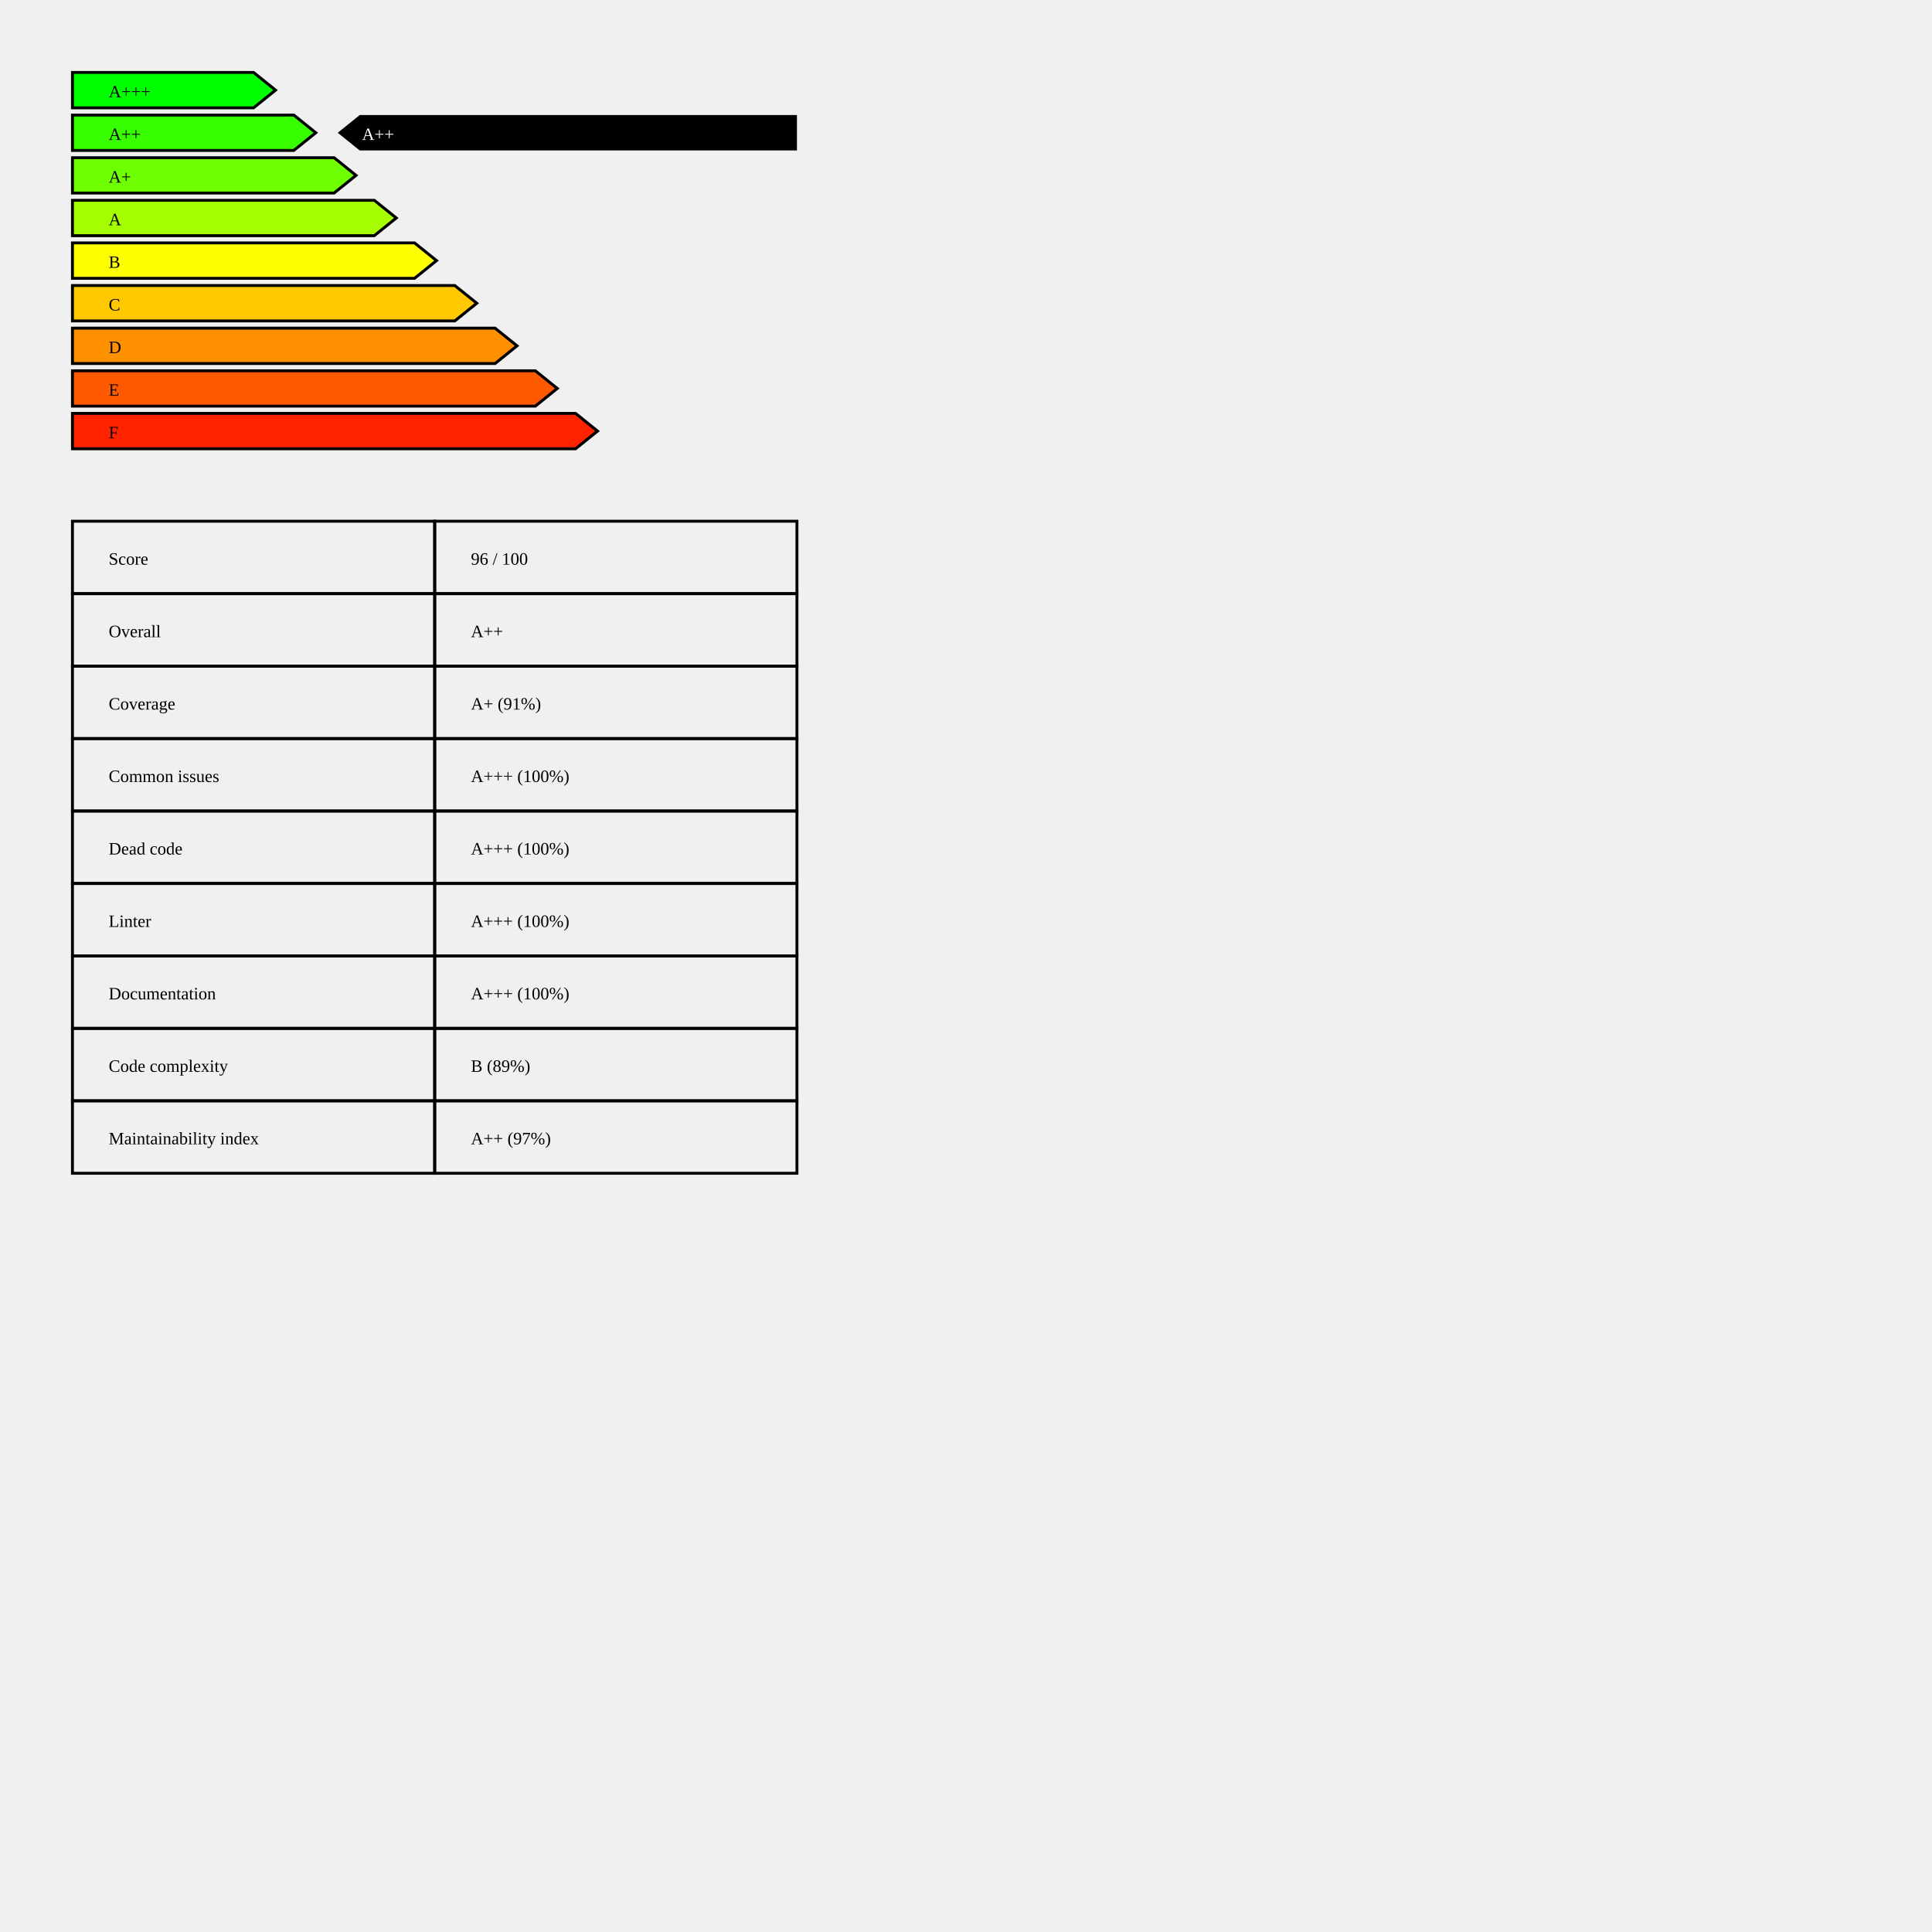
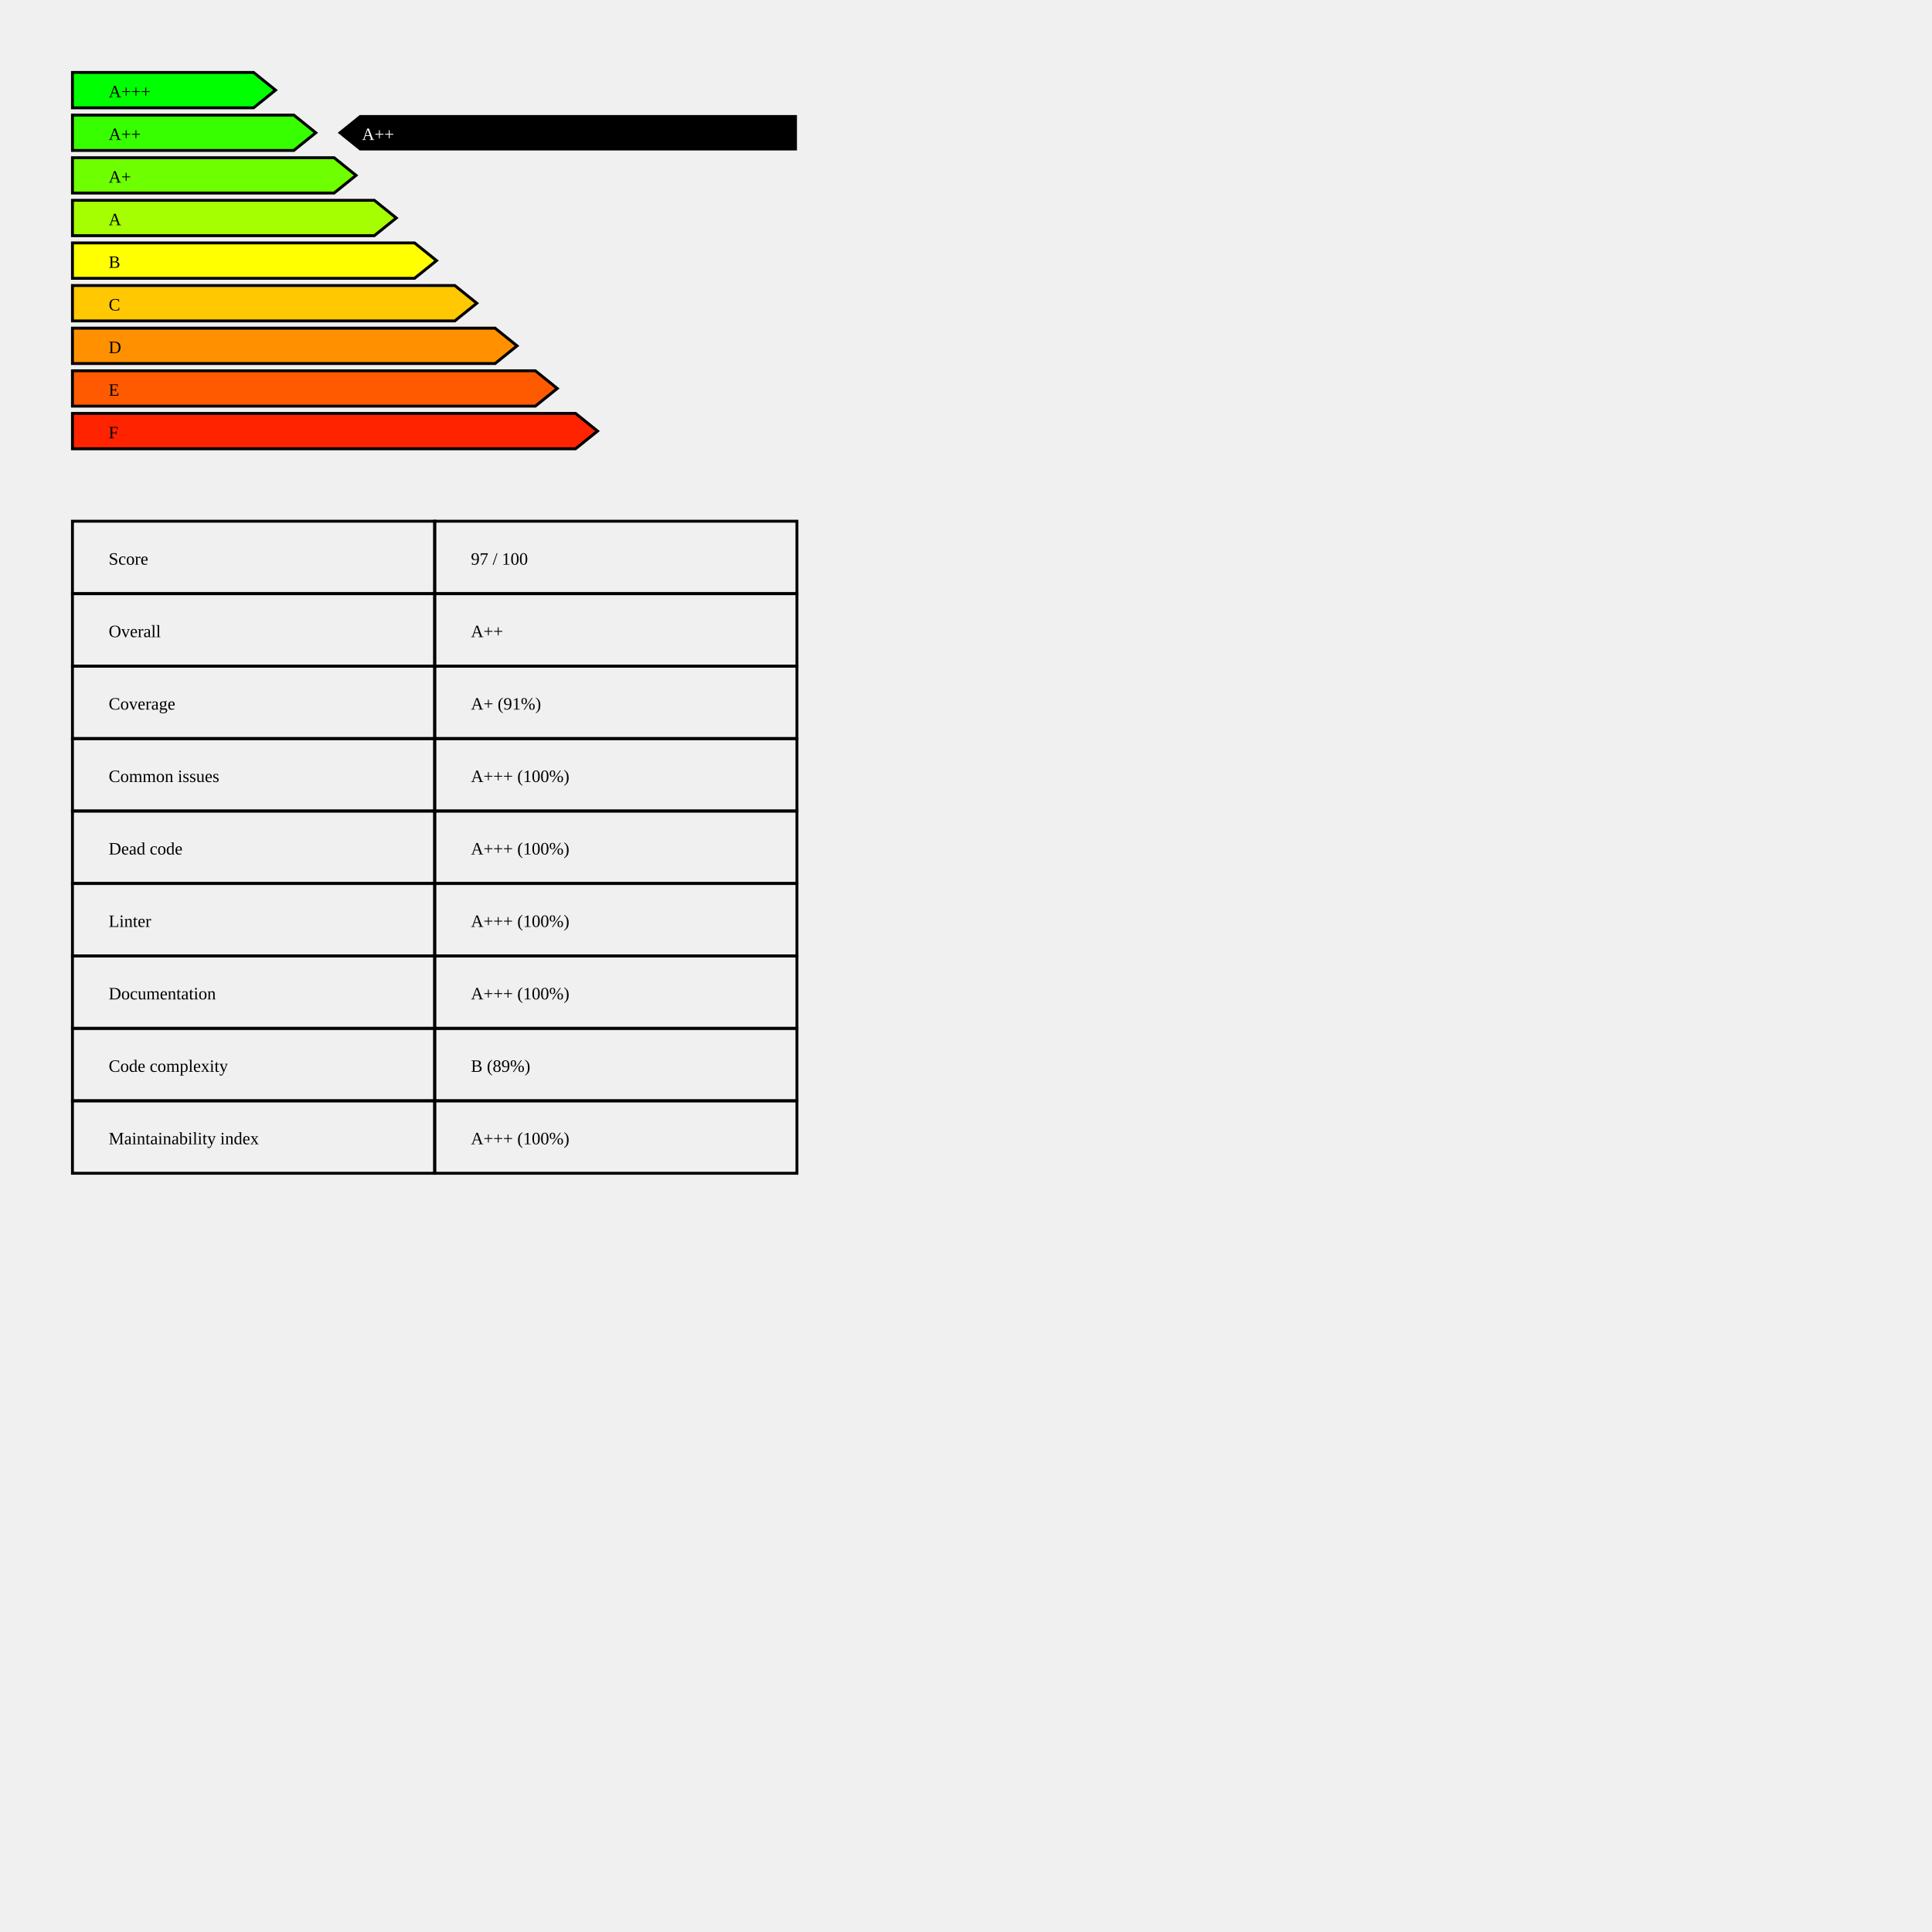
<svg xmlns="http://www.w3.org/2000/svg" baseProfile="full" height="1000pt" version="1.1" width="1000pt">
  <defs />
  <polygon points="50,50.0 175.0,50.0 190.152,62.206 175.0,74.412 50,74.412 50,50.0" style="fill:rgb(0 255 0);stroke:black;stroke-width:2;" />
  <text x="75.0" y="67.206">A+++</text>
  <polygon points="50,79.412 202.778,79.412 217.929,91.618 202.778,103.824 50,103.824 50,79.412" style="fill:rgb(55 255 0);stroke:black;stroke-width:2;" />
  <text x="75.0" y="96.618">A++</text>
  <polygon points="50,108.824 230.556,108.824 245.707,121.029 230.556,133.235 50,133.235 50,108.824" style="fill:rgb(110 255 0);stroke:black;stroke-width:2;" />
  <text x="75.0" y="126.029">A+</text>
  <polygon points="50,138.235 258.333,138.235 273.485,150.441 258.333,162.647 50,162.647 50,138.235" style="fill:rgb(165 255 0);stroke:black;stroke-width:2;" />
  <text x="75.0" y="155.441">A</text>
  <polygon points="50,167.647 286.111,167.647 301.263,179.853 286.111,192.059 50,192.059 50,167.647" style="fill:rgb(255 255 0);stroke:black;stroke-width:2;" />
  <text x="75.0" y="184.853">B</text>
  <polygon points="50,197.059 313.889,197.059 329.04,209.265 313.889,221.471 50,221.471 50,197.059" style="fill:rgb(255 200 0);stroke:black;stroke-width:2;" />
  <text x="75.0" y="214.265">C</text>
  <polygon points="50,226.471 341.667,226.471 356.818,238.676 341.667,250.882 50,250.882 50,226.471" style="fill:rgb(255 145 0);stroke:black;stroke-width:2;" />
  <text x="75.0" y="243.676">D</text>
  <polygon points="50,255.882 369.444,255.882 384.596,268.088 369.444,280.294 50,280.294 50,255.882" style="fill:rgb(255 90 0);stroke:black;stroke-width:2;" />
  <text x="75.0" y="273.088">E</text>
  <polygon points="50,285.294 397.222,285.294 412.374,297.5 397.222,309.706 50,309.706 50,285.294" style="fill:rgb(255 35 0);stroke:black;stroke-width:2;" />
  <text x="75.0" y="302.5">F</text>
  <polygon points="248.232,79.412 233.081,91.618 248.232,103.824 550,103.824 550,79.412" style="fill:black;" />
  <text fill="white" x="249.798" y="96.618">A++</text>
  <text x="75.0" y="389.706">Score</text>
-   <text x="325.0" y="389.706">96 / 100</text>
+   <text x="325.0" y="389.706">97 / 100</text>
  <polygon points="50,359.706 300,359.706 300,409.706 50,409.706 50,359.706" style="fill:none; stroke:black;stroke-width:2;" />
  <polygon points="300,359.706 550,359.706 550,409.706 300,409.706 300,359.706" style="fill:none; stroke:black;stroke-width:2;" />
  <text x="75.0" y="439.706">Overall</text>
  <text x="325.0" y="439.706">A++</text>
  <polygon points="50,409.706 300,409.706 300,459.706 50,459.706 50,409.706" style="fill:none; stroke:black;stroke-width:2;" />
  <polygon points="300,409.706 550,409.706 550,459.706 300,459.706 300,409.706" style="fill:none; stroke:black;stroke-width:2;" />
  <text x="75.0" y="489.706">Coverage</text>
  <text x="325.0" y="489.706">A+  (91%)</text>
  <polygon points="50,459.706 300,459.706 300,509.706 50,509.706 50,459.706" style="fill:none; stroke:black;stroke-width:2;" />
  <polygon points="300,459.706 550,459.706 550,509.706 300,509.706 300,459.706" style="fill:none; stroke:black;stroke-width:2;" />
  <text x="75.0" y="539.706">Common issues</text>
  <text x="325.0" y="539.706">A+++  (100%)</text>
  <polygon points="50,509.706 300,509.706 300,559.706 50,559.706 50,509.706" style="fill:none; stroke:black;stroke-width:2;" />
  <polygon points="300,509.706 550,509.706 550,559.706 300,559.706 300,509.706" style="fill:none; stroke:black;stroke-width:2;" />
  <text x="75.0" y="589.706">Dead code</text>
  <text x="325.0" y="589.706">A+++  (100%)</text>
  <polygon points="50,559.706 300,559.706 300,609.706 50,609.706 50,559.706" style="fill:none; stroke:black;stroke-width:2;" />
  <polygon points="300,559.706 550,559.706 550,609.706 300,609.706 300,559.706" style="fill:none; stroke:black;stroke-width:2;" />
  <text x="75.0" y="639.706">Linter</text>
  <text x="325.0" y="639.706">A+++  (100%)</text>
  <polygon points="50,609.706 300,609.706 300,659.706 50,659.706 50,609.706" style="fill:none; stroke:black;stroke-width:2;" />
  <polygon points="300,609.706 550,609.706 550,659.706 300,659.706 300,609.706" style="fill:none; stroke:black;stroke-width:2;" />
  <text x="75.0" y="689.706">Documentation</text>
  <text x="325.0" y="689.706">A+++  (100%)</text>
  <polygon points="50,659.706 300,659.706 300,709.706 50,709.706 50,659.706" style="fill:none; stroke:black;stroke-width:2;" />
  <polygon points="300,659.706 550,659.706 550,709.706 300,709.706 300,659.706" style="fill:none; stroke:black;stroke-width:2;" />
  <text x="75.0" y="739.706">Code complexity</text>
  <text x="325.0" y="739.706">B  (89%)</text>
  <polygon points="50,709.706 300,709.706 300,759.706 50,759.706 50,709.706" style="fill:none; stroke:black;stroke-width:2;" />
  <polygon points="300,709.706 550,709.706 550,759.706 300,759.706 300,709.706" style="fill:none; stroke:black;stroke-width:2;" />
  <text x="75.0" y="789.706">Maintainability index</text>
-   <text x="325.0" y="789.706">A++  (97%)</text>
+   <text x="325.0" y="789.706">A+++  (100%)</text>
  <polygon points="50,759.706 300,759.706 300,809.706 50,809.706 50,759.706" style="fill:none; stroke:black;stroke-width:2;" />
  <polygon points="300,759.706 550,759.706 550,809.706 300,809.706 300,759.706" style="fill:none; stroke:black;stroke-width:2;" />
</svg>
